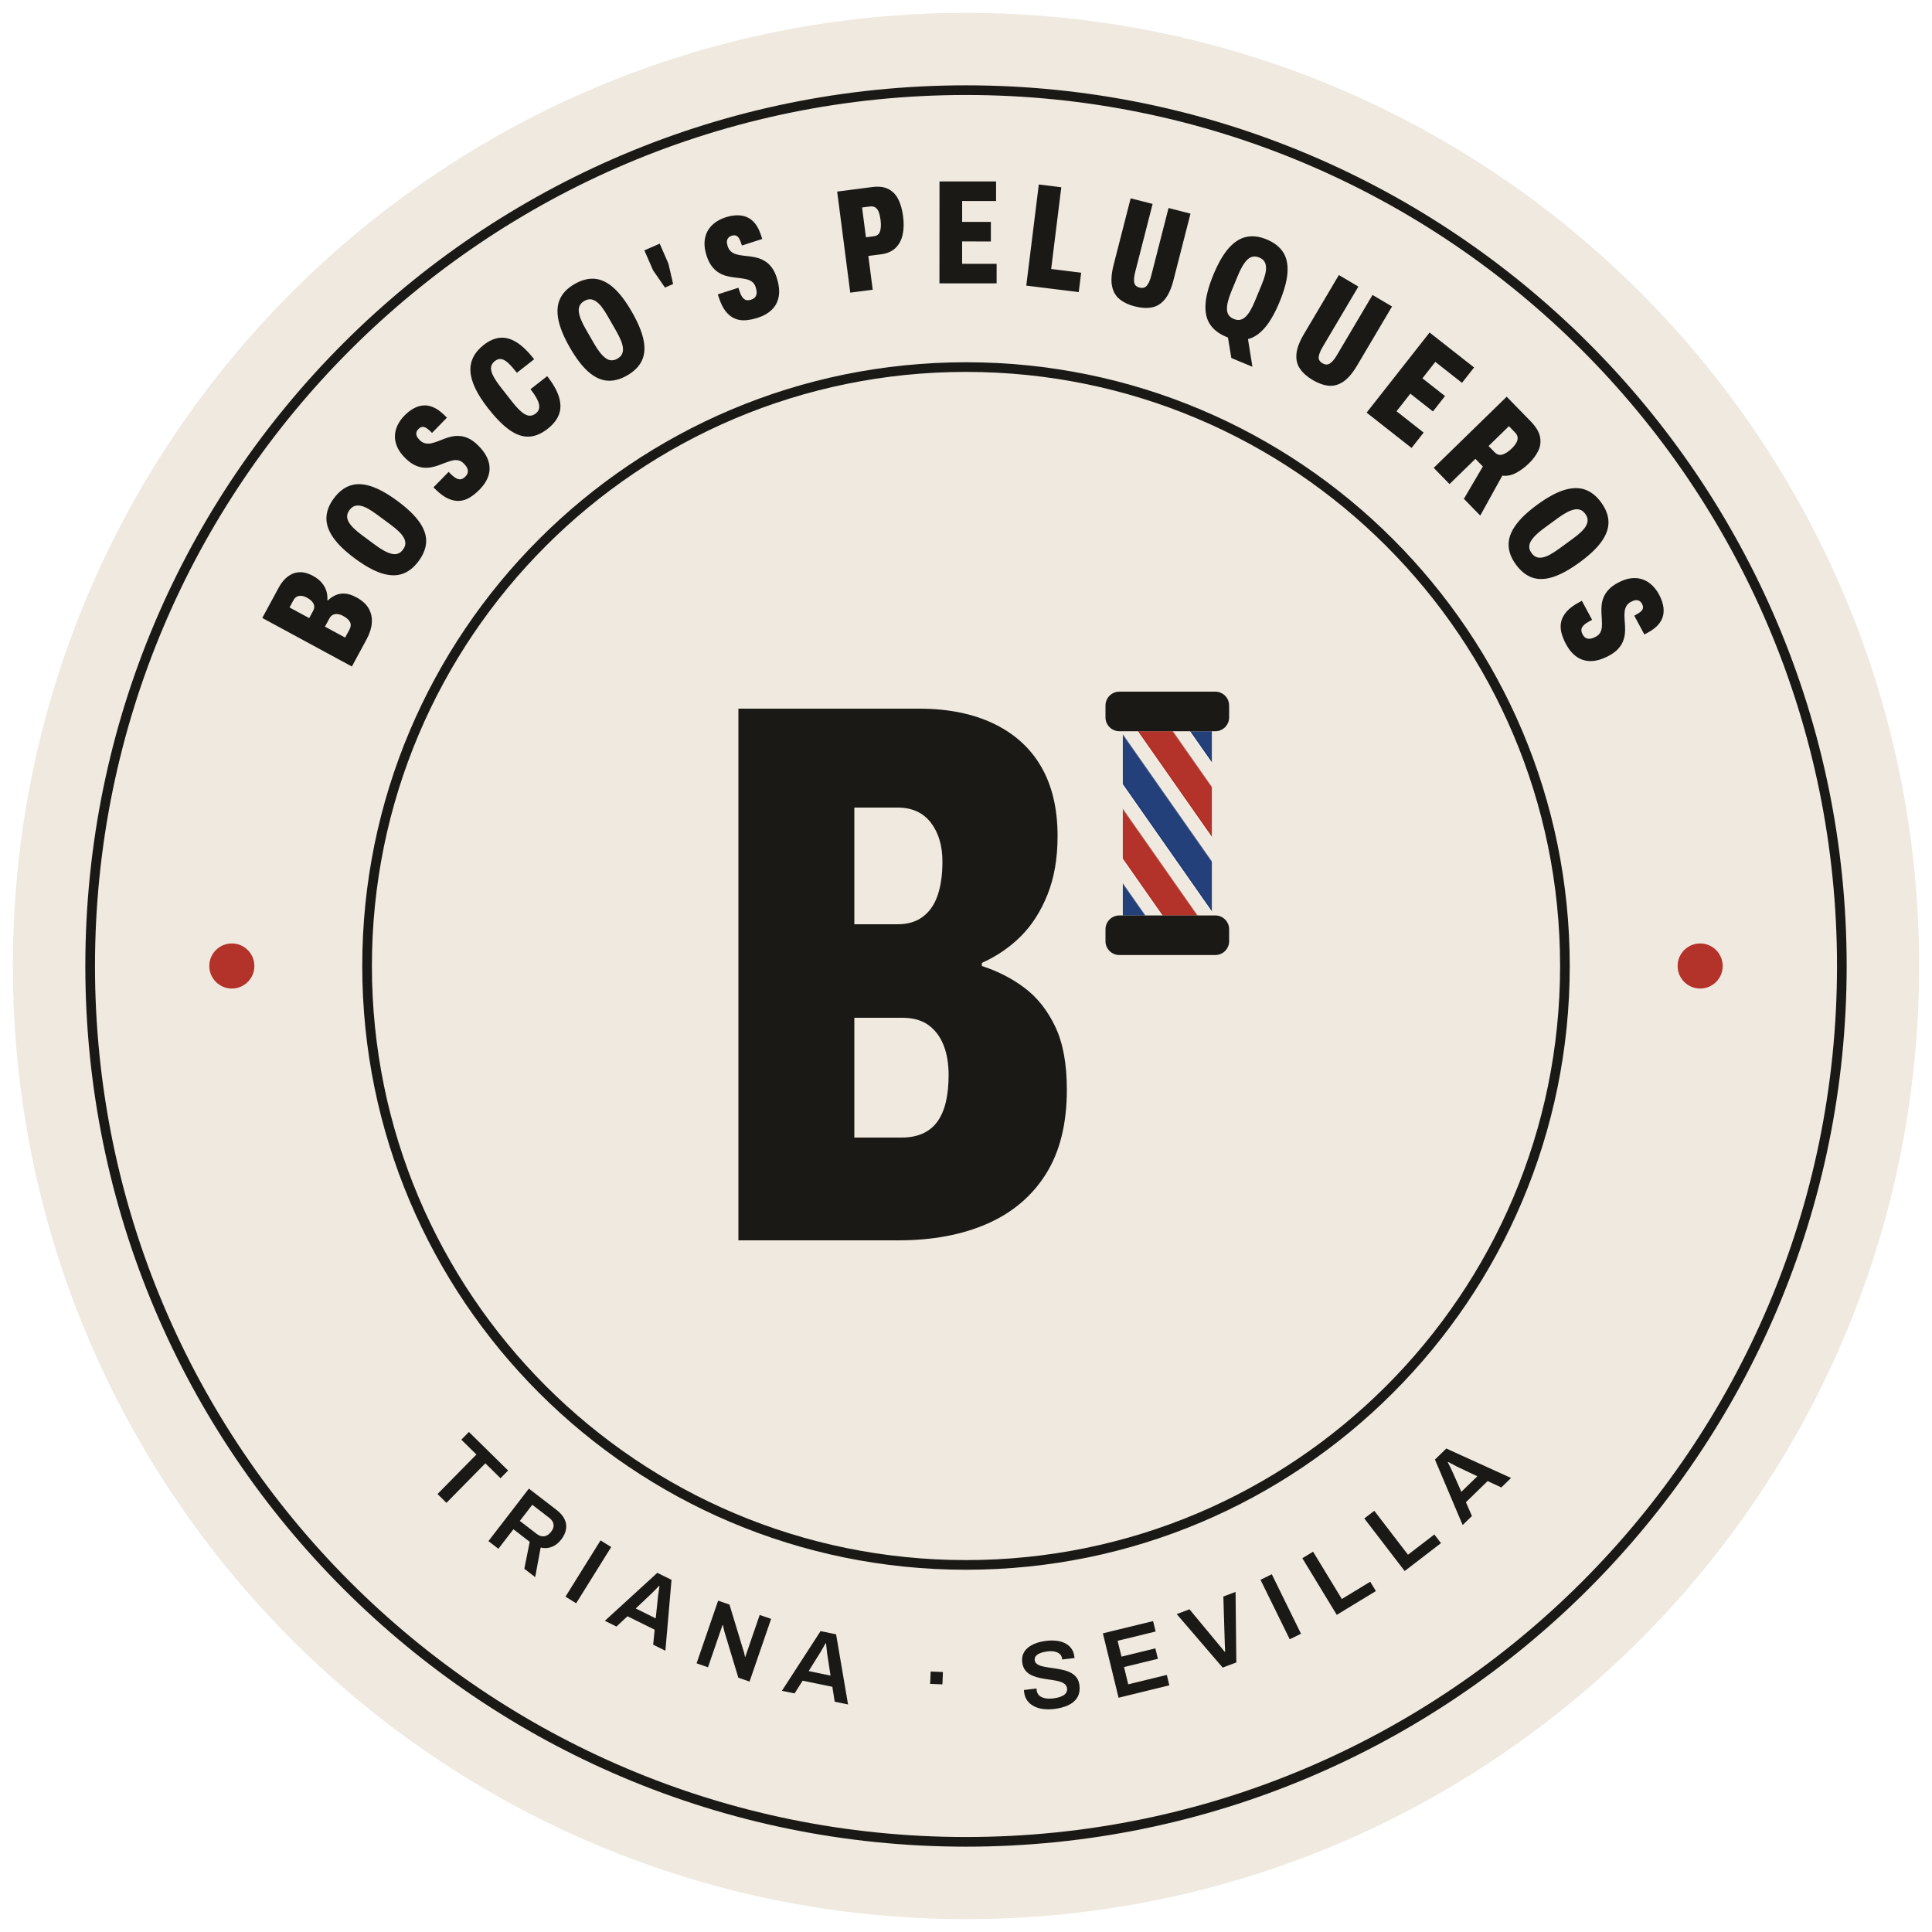
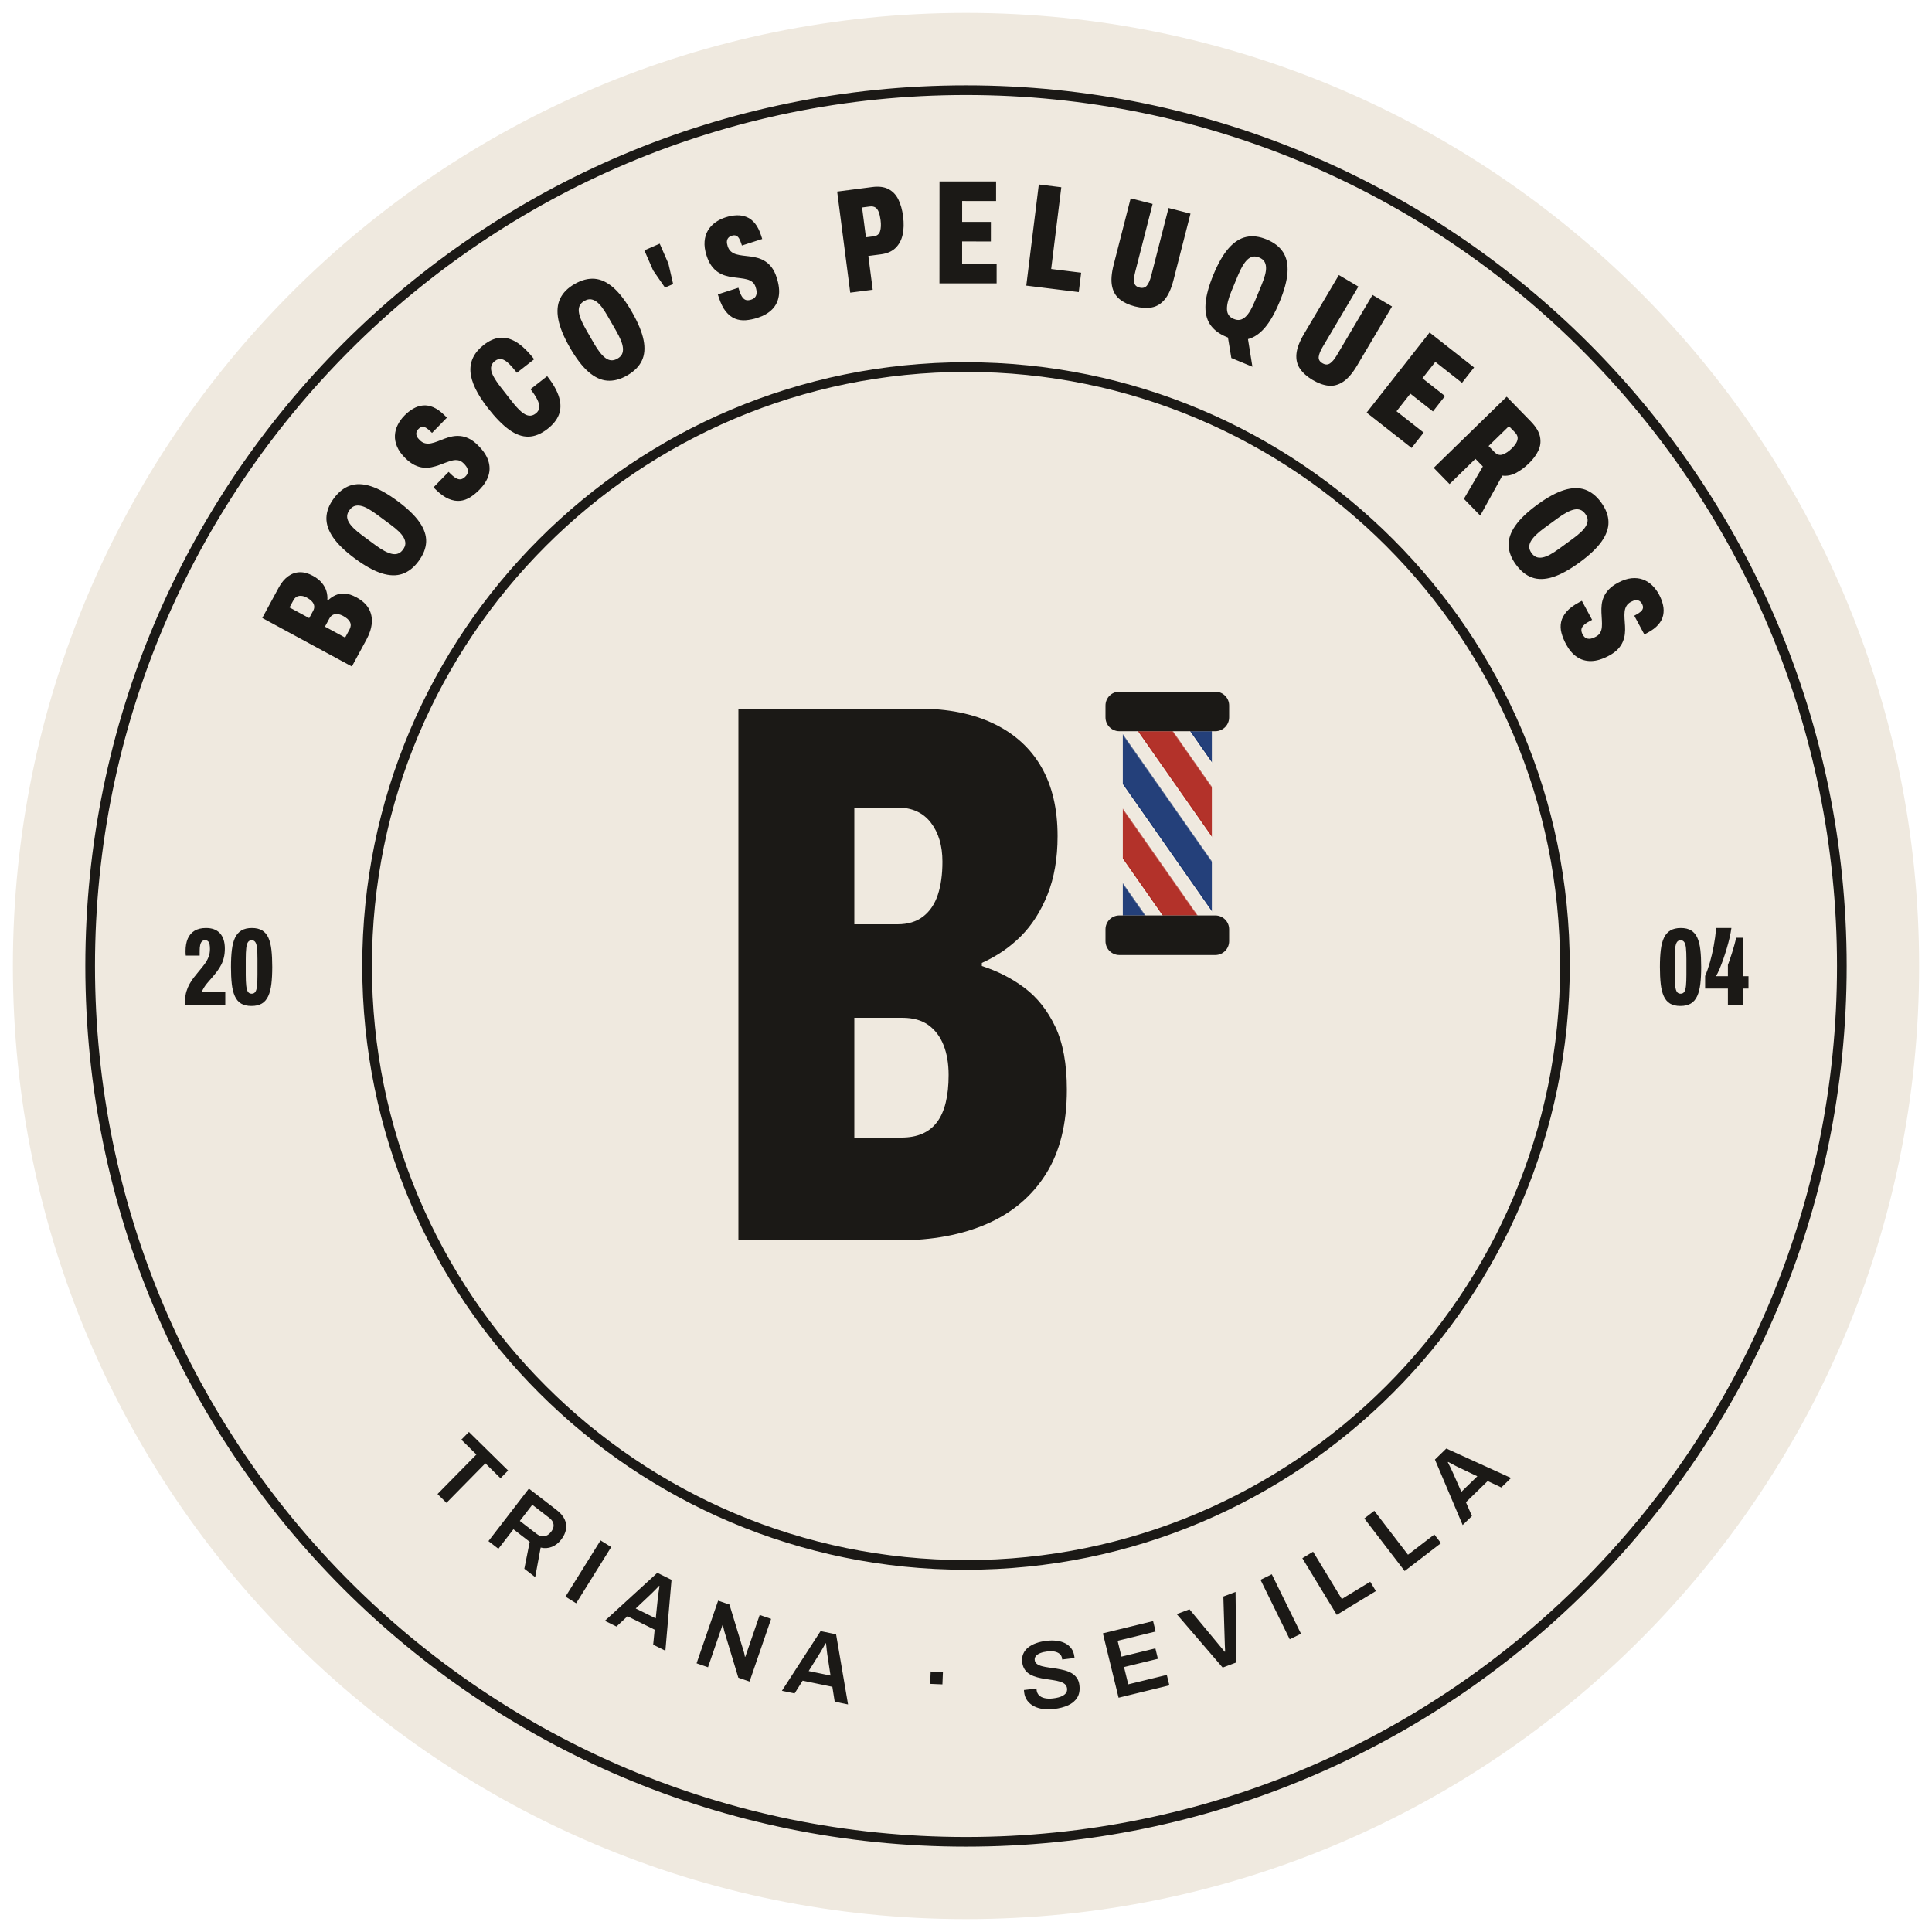
<svg xmlns="http://www.w3.org/2000/svg" viewBox="0 0 600 600" width="600" height="600">
  <circle cx="300" cy="300" r="296" fill="#efe9df" />
  <circle cx="300" cy="300" r="272" fill="none" stroke="#1b1916" stroke-width="3" />
  <circle cx="300" cy="300" r="186" fill="none" stroke="#1b1916" stroke-width="3" />
  <path d="M109.279 206.985 81.452 191.91 86.58 182.446Q87.807 180.181 89.483 178.97Q91.159 177.759 93.095 177.71Q95.032 177.66 97.175 178.821Q98.915 179.763 99.944 181.001Q100.974 182.239 101.372 183.58Q101.771 184.921 101.661 186.378L101.823 186.466Q102.907 185.431 104.192 184.846Q105.477 184.26 107.08 184.344Q108.682 184.427 110.705 185.523Q113.374 186.969 114.522 189.003Q115.669 191.037 115.465 193.49Q115.261 195.943 113.815 198.613ZM107.187 198.004 108.523 195.537Q109.203 194.283 108.722 193.238Q108.242 192.193 106.584 191.295Q105.694 190.813 104.884 190.714Q104.074 190.615 103.405 190.933Q102.736 191.251 102.276 192.1L100.918 194.608ZM96.024 191.956 97.251 189.691Q97.689 188.883 97.569 188.138Q97.45 187.393 96.853 186.756Q96.257 186.119 95.245 185.571Q93.992 184.892 92.874 185.071Q91.757 185.25 91.143 186.383L89.916 188.648Z M129.988 174.277Q127.8 177.236 124.986 178.216Q122.173 179.196 118.531 178.047Q114.89 176.898 110.23 173.452Q105.607 170.032 103.442 166.886Q101.278 163.741 101.373 160.75Q101.468 157.759 103.657 154.801Q105.9 151.768 108.731 150.801Q111.563 149.835 115.191 151.002Q118.819 152.17 123.442 155.589Q128.102 159.036 130.28 162.163Q132.459 165.29 132.345 168.267Q132.231 171.245 129.988 174.277ZM125.143 170.694Q125.855 169.732 125.886 168.839Q125.916 167.947 125.395 166.989Q124.873 166.031 123.836 165.035Q122.799 164.039 121.283 162.918L117.067 159.799Q115.551 158.678 114.295 157.977Q113.039 157.277 111.989 157.073Q110.938 156.868 110.094 157.159Q109.249 157.45 108.538 158.411Q107.854 159.336 107.81 160.247Q107.765 161.158 108.282 162.084Q108.799 163.01 109.822 164.024Q110.846 165.039 112.362 166.16L116.578 169.279Q118.094 170.4 119.364 171.082Q120.633 171.763 121.688 172Q122.743 172.237 123.601 171.927Q124.46 171.618 125.143 170.694Z M148.978 152.005Q147.563 153.452 146.045 154.412Q144.527 155.373 142.854 155.538Q141.18 155.704 139.317 154.912Q137.454 154.119 135.316 152.029Q135.184 151.901 134.971 151.692Q134.757 151.483 134.625 151.354L139.32 146.552Q139.484 146.712 139.665 146.889Q139.846 147.066 140.011 147.227Q141.063 148.256 141.864 148.621Q142.666 148.986 143.298 148.8Q143.93 148.614 144.541 147.989Q144.895 147.627 145.086 147.267Q145.277 146.907 145.305 146.484Q145.332 146.061 145.197 145.639Q145.063 145.218 144.749 144.782Q144.435 144.347 143.941 143.864Q143.185 143.125 142.321 142.956Q141.457 142.787 140.5 143.009Q139.543 143.231 138.506 143.633Q137.47 144.035 136.32 144.455Q135.17 144.874 133.969 145.116Q132.768 145.357 131.449 145.226Q130.13 145.094 128.757 144.427Q127.383 143.759 125.936 142.344Q124.094 140.543 123.325 138.73Q122.556 136.918 122.651 135.209Q122.745 133.5 123.525 131.946Q124.304 130.392 125.59 129.076Q126.909 127.728 128.363 126.898Q129.817 126.068 131.377 125.92Q132.937 125.773 134.588 126.486Q136.238 127.199 137.982 128.903L138.804 129.707L134.174 134.444L133.746 134.026Q132.989 133.286 132.367 132.903Q131.745 132.52 131.143 132.575Q130.542 132.631 129.931 133.256Q129.449 133.749 129.325 134.304Q129.201 134.858 129.436 135.441Q129.67 136.024 130.361 136.699Q131.15 137.471 132.047 137.672Q132.944 137.873 133.917 137.667Q134.891 137.461 135.927 137.059Q136.964 136.657 138.097 136.221Q139.231 135.785 140.432 135.544Q141.632 135.303 142.935 135.418Q144.237 135.534 145.595 136.185Q146.952 136.837 148.366 138.219Q150.833 140.631 151.625 143.013Q152.416 145.395 151.71 147.664Q151.004 149.932 148.978 152.005Z M170.063 133.186Q167.056 135.538 164.131 135.607Q161.206 135.675 158.134 133.464Q155.062 131.254 151.576 126.797Q146.418 120.202 146.105 115.396Q145.792 110.59 150.248 107.104Q152.712 105.177 155.187 104.906Q157.661 104.635 160.302 106.22Q162.943 107.804 165.89 111.573L160.527 115.767Q159.11 113.955 157.951 112.847Q156.793 111.738 155.753 111.529Q154.714 111.32 153.663 112.142Q152.648 112.935 152.51 114.066Q152.372 115.196 153.167 116.735Q153.962 118.274 155.634 120.411L158.864 124.542Q160.508 126.644 161.81 127.786Q163.112 128.928 164.224 129.081Q165.336 129.233 166.387 128.411Q167.365 127.646 167.463 126.577Q167.561 125.507 166.866 124.095Q166.17 122.683 164.753 120.871L169.934 116.819Q172.768 120.442 173.634 123.415Q174.499 126.388 173.567 128.781Q172.636 131.174 170.063 133.186Z M194.739 116.614Q191.547 118.446 188.577 118.214Q185.607 117.983 182.733 115.469Q179.858 112.955 176.973 107.928Q174.111 102.941 173.391 99.191Q172.671 95.441 173.959 92.74Q175.246 90.038 178.438 88.207Q181.71 86.329 184.691 86.581Q187.673 86.832 190.527 89.357Q193.382 91.883 196.244 96.87Q199.129 101.897 199.869 105.636Q200.609 109.374 199.31 112.055Q198.011 114.737 194.739 116.614ZM191.74 111.387Q192.777 110.792 193.164 109.987Q193.55 109.182 193.457 108.095Q193.364 107.008 192.814 105.68Q192.264 104.351 191.325 102.716L188.715 98.167Q187.776 96.531 186.907 95.386Q186.037 94.241 185.158 93.632Q184.278 93.023 183.388 92.951Q182.498 92.878 181.46 93.473Q180.463 94.046 180.056 94.862Q179.65 95.679 179.752 96.734Q179.853 97.79 180.384 99.13Q180.914 100.469 181.852 102.105L184.462 106.654Q185.401 108.289 186.29 109.423Q187.18 110.557 188.051 111.197Q188.922 111.838 189.832 111.899Q190.743 111.96 191.74 111.387Z M206.517 89.312 202.821 83.949 200.115 77.752 204.879 75.672 207.584 81.869 209.047 88.208Z M235.327 98.685Q233.4 99.307 231.61 99.449Q229.819 99.592 228.261 98.958Q226.704 98.325 225.424 96.756Q224.145 95.187 223.227 92.341Q223.17 92.166 223.078 91.882Q222.987 91.597 222.93 91.422L229.322 89.36Q229.392 89.579 229.47 89.82Q229.548 90.061 229.618 90.28Q230.07 91.681 230.609 92.377Q231.148 93.073 231.794 93.203Q232.44 93.333 233.272 93.065Q233.753 92.909 234.09 92.68Q234.427 92.45 234.649 92.089Q234.87 91.727 234.947 91.292Q235.024 90.856 234.95 90.324Q234.875 89.792 234.663 89.136Q234.338 88.129 233.652 87.577Q232.967 87.025 232.016 86.775Q231.066 86.526 229.962 86.399Q228.857 86.272 227.644 86.107Q226.431 85.943 225.256 85.597Q224.081 85.251 222.975 84.52Q221.87 83.789 220.965 82.558Q220.061 81.328 219.439 79.401Q218.648 76.95 218.813 74.987Q218.977 73.025 219.857 71.557Q220.737 70.089 222.151 69.077Q223.564 68.066 225.316 67.501Q227.11 66.922 228.784 66.865Q230.457 66.809 231.906 67.405Q233.355 68.001 234.484 69.401Q235.612 70.801 236.36 73.121L236.713 74.216L230.409 76.249L230.226 75.68Q229.901 74.673 229.529 74.044Q229.157 73.415 228.599 73.184Q228.041 72.953 227.209 73.222Q226.553 73.433 226.185 73.866Q225.817 74.299 225.753 74.924Q225.688 75.549 225.985 76.468Q226.324 77.519 227.024 78.115Q227.723 78.711 228.681 78.982Q229.638 79.253 230.743 79.38Q231.847 79.507 233.053 79.65Q234.259 79.793 235.434 80.139Q236.609 80.485 237.708 81.194Q238.806 81.902 239.704 83.111Q240.601 84.32 241.208 86.203Q242.268 89.486 241.858 91.962Q241.449 94.439 239.767 96.117Q238.085 97.795 235.327 98.685Z M264.051 90.885 259.989 59.498 270.892 58.087Q273.948 57.692 275.938 58.733Q277.929 59.774 278.999 61.954Q280.07 64.135 280.466 67.192Q280.879 70.385 280.322 72.892Q279.765 75.399 278.118 77.004Q276.47 78.609 273.596 78.981L269.673 79.489L271.031 89.981ZM268.923 73.695 271.386 73.376Q272.892 73.181 273.317 71.804Q273.741 70.427 273.476 68.375Q273.275 66.824 272.891 65.83Q272.507 64.836 271.827 64.413Q271.146 63.991 270.051 64.133L267.724 64.434Z M291.753 87.995 291.772 56.347 309.344 56.357 309.34 62.429 298.806 62.423 298.802 68.909 307.726 68.915 307.723 74.987 298.799 74.981 298.795 81.927 309.513 81.934 309.509 88.006Z M318.719 88.698 322.611 57.29 329.595 58.156 326.45 83.538 335.763 84.692 335.016 90.718Z M352.42 95.153Q349.568 94.423 347.719 92.928Q345.87 91.434 345.349 88.832Q344.828 86.229 345.855 82.218L351.137 61.586L357.955 63.331L352.559 84.41Q352.023 86.504 352.234 87.721Q352.444 88.939 353.87 89.304Q355.341 89.68 356.155 88.725Q356.969 87.77 357.506 85.676L362.902 64.598L369.72 66.343L364.438 86.976Q363.411 90.987 361.704 93.019Q359.996 95.051 357.679 95.478Q355.361 95.906 352.42 95.153Z M382.403 111.187 381.351 104.827Q381.266 104.792 381.117 104.73Q380.968 104.669 380.841 104.616Q377.398 103.191 375.766 100.698Q374.134 98.206 374.389 94.403Q374.644 90.6 376.86 85.245Q379.059 79.932 381.588 77.071Q384.116 74.209 387.041 73.577Q389.966 72.946 393.366 74.353Q396.851 75.796 398.474 78.31Q400.097 80.823 399.843 84.626Q399.588 88.429 397.389 93.742Q395.243 98.927 392.826 101.76Q390.409 104.593 387.573 105.311L388.948 113.896ZM383.145 99.048Q384.25 99.505 385.124 99.319Q385.998 99.133 386.801 98.395Q387.604 97.657 388.319 96.41Q389.035 95.163 389.756 93.42L391.761 88.575Q392.483 86.832 392.858 85.444Q393.233 84.056 393.178 82.988Q393.122 81.919 392.636 81.17Q392.149 80.421 391.044 79.964Q389.981 79.524 389.087 79.701Q388.192 79.879 387.418 80.604Q386.645 81.329 385.909 82.568Q385.172 83.806 384.451 85.549L382.445 90.394Q381.724 92.137 381.37 93.534Q381.016 94.931 381.042 96.011Q381.067 97.092 381.575 97.85Q382.083 98.608 383.145 99.048Z M407.639 118Q405.105 116.501 403.748 114.549Q402.391 112.597 402.619 109.953Q402.847 107.308 404.955 103.745L415.799 85.414L421.856 88.998L410.778 107.724Q409.677 109.585 409.539 110.813Q409.401 112.04 410.668 112.79Q411.974 113.563 413.023 112.874Q414.072 112.185 415.173 110.324L426.251 91.598L432.308 95.181L421.464 113.512Q419.357 117.075 417.149 118.548Q414.941 120.021 412.597 119.783Q410.252 119.546 407.639 118Z M424.419 128.145 443.975 103.263 457.791 114.121 454.039 118.895 445.757 112.386 441.749 117.485 448.765 123 445.013 127.774 437.997 122.259 433.705 127.72 442.131 134.343 438.379 139.117Z M445.253 145.294 467.917 123.204 475.366 130.847Q477.806 133.35 478.264 135.633Q478.723 137.916 477.737 139.969Q476.751 142.022 474.873 143.852Q472.897 145.779 470.817 146.874Q468.737 147.97 466.561 147.714L459.701 160.117L454.628 154.913L460.515 144.871L458.203 142.5L450.165 150.334ZM462.288 138.518 464.15 140.429Q465.306 141.615 466.678 141.145Q468.05 140.674 469.467 139.294Q470.422 138.363 470.905 137.507Q471.388 136.651 471.316 135.853Q471.245 135.055 470.411 134.199L468.613 132.354Z M470.772 175.312Q468.603 172.34 468.508 169.362Q468.413 166.385 470.597 163.252Q472.782 160.12 477.463 156.703Q482.107 153.313 485.756 152.187Q489.405 151.061 492.231 152.045Q495.056 153.029 497.226 156.002Q499.45 159.048 499.526 162.04Q499.603 165.031 497.405 168.144Q495.207 171.258 490.563 174.648Q485.881 178.066 482.246 179.21Q478.611 180.354 475.803 179.357Q472.996 178.359 470.772 175.312ZM475.64 171.759Q476.345 172.725 477.187 173.021Q478.03 173.318 479.1 173.106Q480.17 172.894 481.43 172.202Q482.691 171.51 484.214 170.398L488.449 167.306Q489.973 166.194 491.016 165.205Q492.059 164.216 492.568 163.274Q493.077 162.333 493.052 161.441Q493.027 160.548 492.322 159.582Q491.644 158.653 490.788 158.338Q489.931 158.023 488.893 158.24Q487.856 158.457 486.582 159.13Q485.308 159.804 483.785 160.916L479.549 164.008Q478.026 165.12 476.996 166.128Q475.966 167.136 475.425 168.072Q474.884 169.008 474.923 169.919Q474.962 170.83 475.64 171.759Z M486.355 200.088Q485.396 198.306 484.933 196.57Q484.47 194.835 484.812 193.188Q485.154 191.542 486.467 190Q487.779 188.459 490.413 187.043Q490.575 186.956 490.838 186.814Q491.101 186.673 491.263 186.586L494.444 192.501Q494.241 192.61 494.018 192.73Q493.796 192.849 493.593 192.958Q492.297 193.655 491.709 194.311Q491.121 194.966 491.11 195.625Q491.099 196.284 491.513 197.054Q491.752 197.5 492.039 197.79Q492.325 198.079 492.721 198.232Q493.116 198.385 493.559 198.382Q494.001 198.38 494.511 198.21Q495.02 198.041 495.628 197.714Q496.56 197.213 496.979 196.439Q497.399 195.665 497.472 194.685Q497.546 193.705 497.472 192.596Q497.398 191.487 497.341 190.264Q497.284 189.041 497.413 187.823Q497.541 186.605 498.061 185.386Q498.58 184.166 499.628 183.055Q500.675 181.943 502.458 180.985Q504.727 179.765 506.686 179.573Q508.646 179.381 510.249 179.981Q511.851 180.582 513.101 181.79Q514.352 182.998 515.223 184.619Q516.116 186.28 516.473 187.916Q516.831 189.552 516.506 191.084Q516.181 192.617 515.007 193.979Q513.833 195.342 511.686 196.496L510.673 197.041L507.536 191.207L508.063 190.923Q508.995 190.422 509.546 189.943Q510.098 189.463 510.225 188.873Q510.351 188.283 509.937 187.513Q509.61 186.905 509.118 186.621Q508.626 186.338 508 186.387Q507.374 186.437 506.523 186.894Q505.551 187.417 505.091 188.213Q504.631 189.008 504.537 189.999Q504.442 190.99 504.517 192.099Q504.591 193.208 504.668 194.42Q504.745 195.632 504.617 196.85Q504.488 198.068 503.989 199.277Q503.49 200.485 502.462 201.586Q501.435 202.687 499.693 203.623Q496.654 205.257 494.145 205.301Q491.635 205.344 489.681 203.993Q487.727 202.641 486.355 200.088Z" fill="#1b1916" />
  <path d="M135.876 463.986 147.954 451.712 143.271 447.104 145.628 444.709 157.795 456.681 155.438 459.076 150.734 454.447 138.656 466.721Z M151.688 478.604 164.249 462.302 172.828 468.912Q174.634 470.303 175.346 471.837Q176.058 473.37 175.773 474.969Q175.489 476.567 174.299 478.112Q173.072 479.704 171.416 480.378Q169.76 481.053 167.906 480.609L166.208 489.792L162.834 487.192L164.508 478.825L159.447 474.925L154.778 480.984ZM161.442 472.334 166.694 476.381Q167.883 477.296 169.055 477.102Q170.228 476.907 171.162 475.695Q171.766 474.911 171.893 474.156Q172.019 473.402 171.693 472.695Q171.366 471.989 170.558 471.367L165.306 467.32Z M175.619 495.85 186.505 478.385 189.815 480.448 178.928 497.913Z M187.841 503.358 204.138 488.454 208.549 490.633 206.642 512.646 202.85 510.772 203.31 506.114 194.865 501.942 191.445 505.138ZM197.429 499.528 203.642 502.598 204.258 496.678Q204.283 496.356 204.341 495.866Q204.399 495.376 204.484 494.799Q204.568 494.221 204.659 493.631Q204.75 493.04 204.815 492.57L204.681 492.503Q204.253 492.962 203.679 493.548Q203.105 494.134 202.584 494.647Q202.064 495.159 201.756 495.442Z M216.33 516.562 223.022 497.1 226.54 498.31 230.901 512.658Q230.985 512.877 231.081 513.243Q231.177 513.609 231.25 513.952Q231.322 514.294 231.321 514.484L231.462 514.532Q231.599 514.135 231.726 513.766Q231.853 513.398 231.979 513.029L235.93 501.539L239.477 502.759L232.784 522.22L229.295 521.02L224.935 506.577Q224.825 506.159 224.697 505.56Q224.57 504.961 224.525 504.723L224.383 504.675Q224.256 505.043 224.125 505.426Q223.993 505.809 223.856 506.207L219.876 517.781Z M242.832 525.091 254.837 506.555 259.655 507.549 263.369 529.33 259.226 528.475 258.496 523.851 249.27 521.947 246.769 525.903ZM251.142 518.964 257.929 520.365 257.03 514.482Q256.973 514.164 256.905 513.675Q256.838 513.186 256.774 512.606Q256.709 512.026 256.648 511.432Q256.587 510.837 256.531 510.366L256.384 510.336Q256.087 510.887 255.68 511.599Q255.272 512.312 254.898 512.939Q254.523 513.566 254.297 513.918Z M288.868 522.94 289.027 519.104 292.833 519.261 292.675 523.098Z M327.339 530.746Q325.641 530.948 324.048 530.759Q322.454 530.571 321.169 529.922Q319.884 529.274 319.059 528.179Q318.234 527.084 318.043 525.475Q318.022 525.296 318.016 525.116Q318.009 524.935 317.999 524.846L321.901 524.383Q321.908 524.442 321.913 524.608Q321.917 524.773 321.932 524.893Q322.048 525.876 322.697 526.509Q323.346 527.141 324.463 527.387Q325.58 527.632 327.04 527.458Q328.023 527.342 328.768 527.132Q329.514 526.923 330.038 526.634Q330.563 526.345 330.883 525.99Q331.204 525.635 331.322 525.228Q331.439 524.822 331.386 524.375Q331.284 523.511 330.68 523.008Q330.077 522.506 329.122 522.227Q328.168 521.947 326.984 521.77Q325.8 521.594 324.554 521.409Q323.309 521.225 322.107 520.899Q320.905 520.573 319.919 520.026Q318.933 519.478 318.278 518.544Q317.623 517.61 317.457 516.209Q317.287 514.779 317.771 513.634Q318.254 512.489 319.288 511.657Q320.322 510.824 321.771 510.305Q323.22 509.785 324.978 509.577Q326.616 509.382 328.102 509.553Q329.587 509.725 330.776 510.324Q331.965 510.923 332.723 511.966Q333.481 513.009 333.665 514.558L333.708 514.915L329.865 515.371L329.829 515.073Q329.727 514.209 329.135 513.675Q328.543 513.142 327.565 512.925Q326.588 512.709 325.337 512.857Q323.996 513.016 323.073 513.383Q322.15 513.749 321.702 514.301Q321.254 514.852 321.338 515.567Q321.427 516.312 322.023 516.755Q322.619 517.198 323.571 517.448Q324.522 517.697 325.704 517.859Q326.886 518.021 328.133 518.22Q329.381 518.42 330.581 518.73Q331.781 519.041 332.769 519.604Q333.757 520.166 334.41 521.085Q335.063 522.005 335.225 523.375Q335.498 525.669 334.547 527.202Q333.596 528.735 331.719 529.592Q329.841 530.449 327.339 530.746Z M347.384 527.243 342.509 507.249 358.102 503.447 358.891 506.682 347.087 509.561 348.288 514.486 358.81 511.92 359.599 515.156 349.077 517.721 350.385 523.084 362.364 520.163 363.152 523.398Z M379.716 517.886 365.439 501.275 369.397 499.783 378.967 511.308Q379.185 511.546 379.435 511.869Q379.685 512.191 379.919 512.472Q380.153 512.752 380.332 512.973L380.473 512.92Q380.472 512.664 380.454 512.318Q380.436 511.972 380.416 511.579Q380.396 511.186 380.381 510.807L379.924 495.814L383.713 494.386L383.955 516.289Z M400.537 509.093 391.464 490.622 394.964 488.902 404.038 507.374Z M415.146 501.506 404.456 483.92 407.789 481.894 416.718 496.584 425.536 491.223 427.297 494.12Z M436.231 487.895 423.705 471.566 426.8 469.192 437.262 482.831 445.451 476.55 447.514 479.24Z M454.242 473.618 445.635 453.281 449.162 449.851 469.274 458.997 466.242 461.947 462.005 459.957 455.253 466.525 457.124 470.816ZM453.833 463.302 458.801 458.47 453.427 455.914Q453.132 455.782 452.689 455.564Q452.247 455.346 451.731 455.073Q451.215 454.801 450.688 454.518Q450.162 454.235 449.74 454.017L449.633 454.121Q449.922 454.677 450.283 455.414Q450.644 456.151 450.953 456.813Q451.262 457.475 451.427 457.859Z" fill="#1b1916" />
-   <circle cx="72.0" cy="300.0" r="7" fill="#b3322a" />
-   <circle cx="528.0" cy="300.0" r="7" fill="#b3322a" />
+   <path d="M57.519 312.0V310.538Q57.519 309.11 57.893 307.886Q58.267 306.662 58.862 305.591Q59.457 304.52 60.205 303.551Q60.953 302.582 61.701 301.698Q62.755 300.474 63.537 299.403Q64.319 298.332 64.761 297.21Q65.203 296.088 65.203 294.728Q65.203 293.912 65.084 293.3Q64.965 292.688 64.642 292.348Q64.319 292.008 63.673 292.008Q63.027 292.008 62.67 292.399Q62.313 292.79 62.16 293.538Q62.007 294.286 62.007 295.306V296.768H57.689Q57.655 296.53 57.638 296.139Q57.621 295.748 57.621 295.408Q57.621 293.096 58.318 291.498Q59.015 289.9 60.426 289.05Q61.837 288.2 63.979 288.2Q65.373 288.2 66.444 288.591Q67.515 288.982 68.263 289.781Q69.011 290.58 69.419 291.77Q69.827 292.96 69.827 294.592Q69.827 296.088 69.538 297.312Q69.249 298.536 68.705 299.607Q68.161 300.678 67.362 301.732Q66.563 302.786 65.509 303.976Q64.897 304.656 64.319 305.353Q63.741 306.05 63.316 306.747Q62.891 307.444 62.653 308.09H69.963V312.0Z M78.089 312.408Q76.117 312.408 74.876 311.66Q73.635 310.912 72.938 309.382Q72.241 307.852 71.986 305.591Q71.731 303.33 71.731 300.304Q71.731 297.278 72.003 295.017Q72.275 292.756 72.989 291.243Q73.703 289.73 74.978 288.965Q76.253 288.2 78.225 288.2Q80.197 288.2 81.438 288.965Q82.679 289.73 83.359 291.243Q84.039 292.756 84.294 295.017Q84.549 297.278 84.549 300.304Q84.549 303.33 84.277 305.591Q84.005 307.852 83.291 309.382Q82.577 310.912 81.319 311.66Q80.061 312.408 78.089 312.408ZM78.157 308.6Q78.905 308.6 79.296 308.039Q79.687 307.478 79.823 306.169Q79.959 304.86 79.959 302.718V297.89Q79.959 295.714 79.823 294.439Q79.687 293.164 79.296 292.586Q78.905 292.008 78.157 292.008Q77.409 292.008 77.018 292.586Q76.627 293.164 76.474 294.439Q76.321 295.714 76.321 297.89V302.718Q76.321 304.86 76.474 306.169Q76.627 307.478 77.018 308.039Q77.409 308.6 78.157 308.6Z" fill="#1b1916" />
+   <path d="M521.86 312.408Q519.888 312.408 518.647 311.66Q517.406 310.912 516.709 309.382Q516.012 307.852 515.757 305.591Q515.502 303.33 515.502 300.304Q515.502 297.278 515.774 295.017Q516.046 292.756 516.76 291.243Q517.474 289.73 518.749 288.965Q520.024 288.2 521.996 288.2Q523.968 288.2 525.209 288.965Q526.45 289.73 527.13 291.243Q527.81 292.756 528.065 295.017Q528.32 297.278 528.32 300.304Q528.32 303.33 528.048 305.591Q527.776 307.852 527.062 309.382Q526.348 310.912 525.09 311.66Q523.832 312.408 521.86 312.408ZM521.928 308.6Q522.676 308.6 523.067 308.039Q523.458 307.478 523.594 306.169Q523.73 304.86 523.73 302.718V297.89Q523.73 295.714 523.594 294.439Q523.458 293.164 523.067 292.586Q522.676 292.008 521.928 292.008Q521.18 292.008 520.789 292.586Q520.398 293.164 520.245 294.439Q520.092 295.714 520.092 297.89V302.718Q520.092 304.86 520.245 306.169Q520.398 307.478 520.789 308.039Q521.18 308.6 521.928 308.6Z M536.616 312.0V307.002H529.544V303.092Q530.36 301.188 531.023 298.876Q531.686 296.564 532.196 293.878Q532.706 291.192 532.978 288.2H537.704Q537.534 289.526 537.16 291.141Q536.786 292.756 536.276 294.49Q535.766 296.224 535.188 297.873Q534.61 299.522 534.032 300.899Q533.454 302.276 532.91 303.16H536.616V299.658Q536.854 299.046 537.194 298.06Q537.534 297.074 537.908 295.884Q538.282 294.694 538.622 293.487Q538.962 292.28 539.166 291.226H541.206V303.16H543.008V307.002H541.206V312.0Z" fill="#1b1916" />
  <path d="M229.32 385.2V220.08H285.48Q298.92 220.08 308.64 224.76Q318.36 229.44 323.4 238.2Q328.44 246.96 328.44 259.68Q328.44 270.0 325.32 277.8Q322.2 285.6 317.04 290.76Q311.88 295.92 304.92 299.04V300.0Q312.36 302.4 318.24 306.84Q324.12 311.28 327.72 318.84Q331.32 326.4 331.32 338.4Q331.32 354.24 324.84 364.56Q318.36 374.88 306.6 380.04Q294.84 385.2 279.0 385.2ZM265.32 353.28H279.96Q287.4 353.28 291.0 348.48Q294.6 343.68 294.6 333.84Q294.6 328.56 293.04 324.6Q291.48 320.64 288.36 318.36Q285.24 316.08 280.2 316.08H265.32ZM265.32 287.04H278.76Q283.56 287.04 286.68 284.64Q289.8 282.24 291.24 277.92Q292.68 273.6 292.68 267.6Q292.68 260.16 289.08 255.48Q285.48 250.8 278.76 250.8H265.32Z" fill="#1b1916" />
  <defs>
    <clipPath id="cs2">
      <rect x="348.70" y="227.09" width="27.65" height="57.22" />
    </clipPath>
    <pattern id="ps2" width="26.54" height="26.54" patternUnits="userSpaceOnUse" patternTransform="rotate(-35)">
      <rect width="26.54" height="26.54" fill="#efe9df" />
      <rect width="8.85" height="26.54" fill="#b3322a" />
      <rect x="13.27" width="8.85" height="26.54" fill="#24407a" />
    </pattern>
  </defs>
  <rect x="348.70" y="227.09" width="27.65" height="57.22" fill="url(#ps2)" />
  <rect x="343.32" y="214.80" width="38.40" height="12.29" rx="4.30" fill="#1b1916" />
  <rect x="343.32" y="284.30" width="38.40" height="12.29" rx="4.30" fill="#1b1916" />
</svg>
